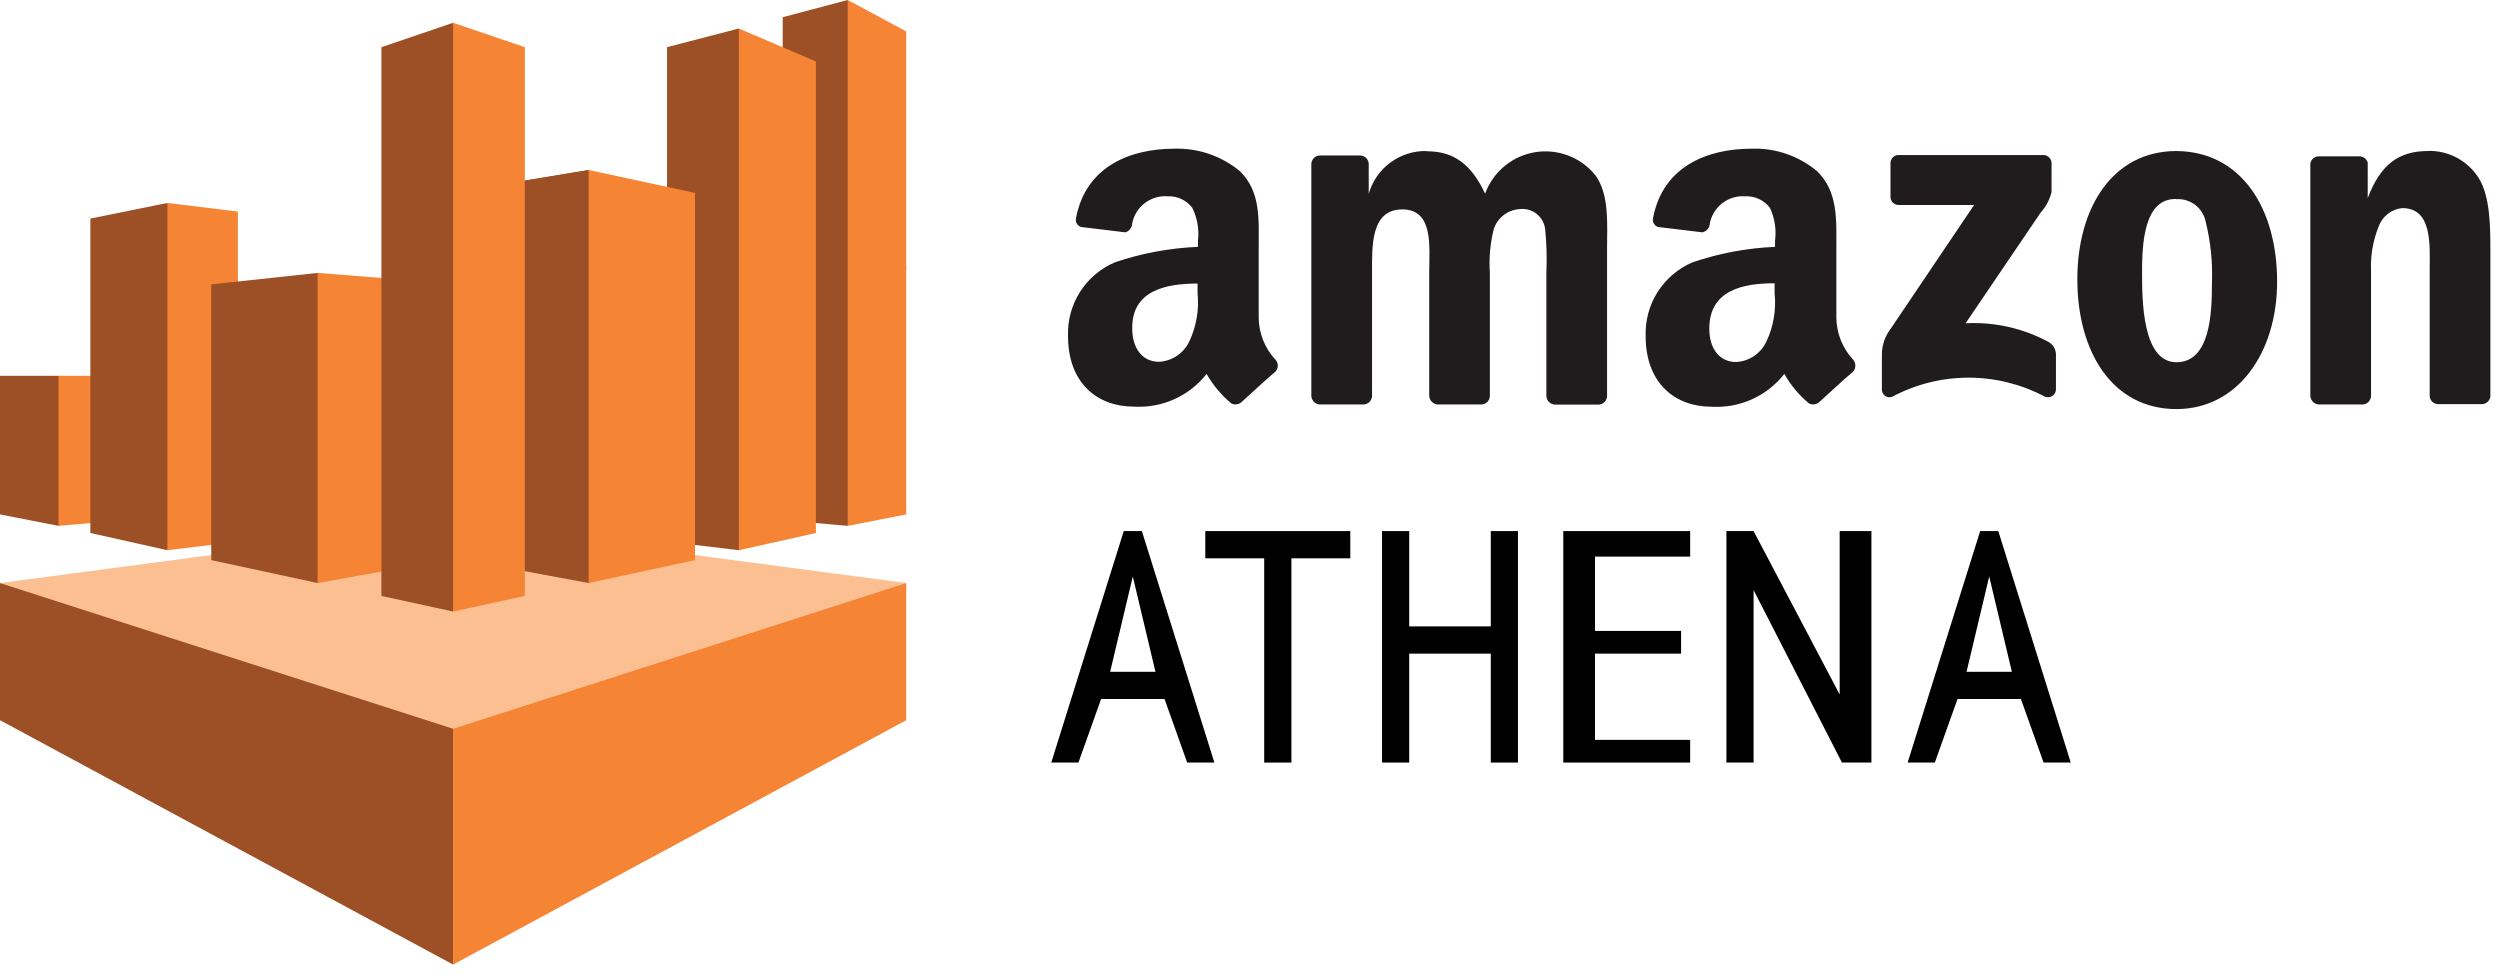
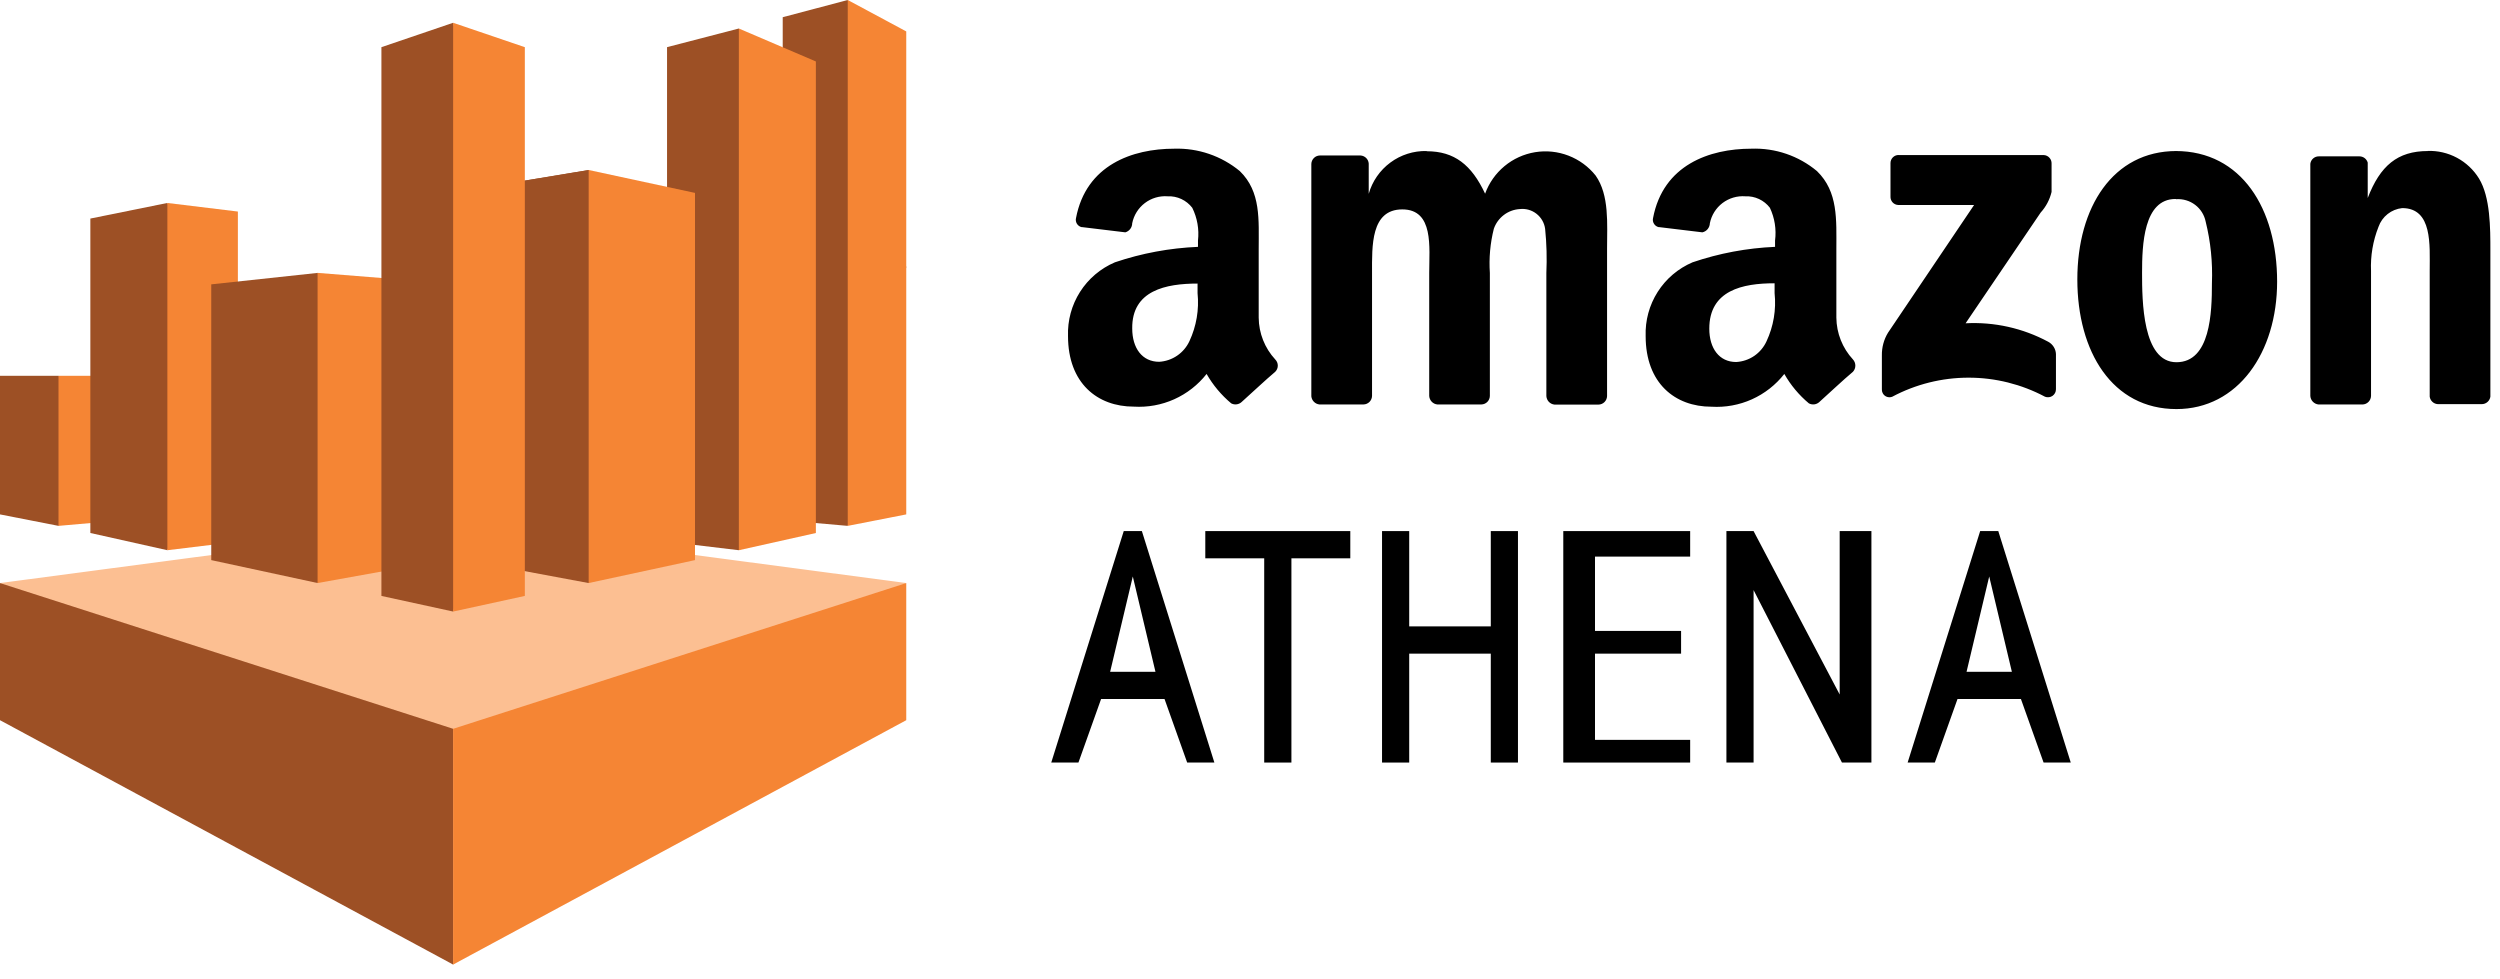
<svg xmlns="http://www.w3.org/2000/svg" width="92" height="36" viewBox="0 0 92 36" fill="none">
-   <path d="M63.532 28.062V19.544H64.532L67.7 25.557V19.544H68.868V28.062H67.784L64.532 21.715V28.062H63.532Z" fill="black" />
-   <path d="M43.211 5.472C41.671 5.472 39.968 6.07 39.597 8.025C39.588 8.06 39.587 8.097 39.593 8.134C39.599 8.17 39.612 8.204 39.631 8.235C39.651 8.267 39.676 8.293 39.706 8.315C39.736 8.336 39.769 8.351 39.805 8.359H39.831L41.412 8.55C41.485 8.529 41.548 8.485 41.594 8.425C41.639 8.365 41.665 8.291 41.665 8.216C41.725 7.919 41.89 7.655 42.131 7.472C42.371 7.29 42.67 7.201 42.971 7.224C43.145 7.216 43.317 7.251 43.474 7.324C43.632 7.398 43.769 7.508 43.875 7.646C44.059 8.018 44.133 8.437 44.086 8.851V9.084C43.045 9.128 42.016 9.319 41.029 9.653C40.501 9.878 40.053 10.257 39.745 10.742C39.437 11.226 39.283 11.793 39.303 12.367C39.303 14.1 40.383 14.964 41.724 14.964C42.234 14.995 42.744 14.902 43.211 14.693C43.678 14.483 44.087 14.164 44.403 13.761C44.638 14.173 44.945 14.539 45.308 14.843C45.368 14.875 45.437 14.889 45.505 14.88C45.572 14.872 45.636 14.844 45.687 14.798C46.021 14.5 46.592 13.963 46.929 13.681C46.989 13.621 47.023 13.54 47.023 13.455C47.023 13.37 46.989 13.288 46.929 13.228C46.542 12.809 46.325 12.261 46.32 11.69V9.171C46.32 8.088 46.409 7.058 45.625 6.296C44.947 5.737 44.089 5.444 43.211 5.472ZM64.447 5.472C62.906 5.472 61.203 6.07 60.832 8.025C60.824 8.06 60.822 8.097 60.828 8.134C60.834 8.17 60.847 8.204 60.867 8.235C60.886 8.267 60.911 8.293 60.941 8.315C60.971 8.336 61.005 8.351 61.041 8.359H61.067L62.648 8.55C62.724 8.533 62.793 8.491 62.843 8.43C62.892 8.37 62.921 8.294 62.923 8.216C62.982 7.919 63.148 7.655 63.388 7.472C63.629 7.29 63.928 7.201 64.229 7.224C64.402 7.216 64.575 7.251 64.732 7.324C64.889 7.398 65.027 7.508 65.132 7.646C65.309 8.022 65.375 8.439 65.322 8.851V9.084C64.288 9.128 63.266 9.32 62.286 9.653C61.758 9.878 61.31 10.258 61.002 10.743C60.694 11.228 60.54 11.795 60.56 12.37C60.56 14.103 61.641 14.967 62.981 14.967C63.492 14.998 64.003 14.905 64.47 14.695C64.937 14.485 65.346 14.165 65.663 13.761C65.897 14.173 66.203 14.539 66.566 14.843C66.627 14.876 66.696 14.889 66.764 14.881C66.832 14.873 66.896 14.844 66.947 14.798C67.28 14.5 67.85 13.963 68.189 13.681C68.246 13.619 68.277 13.539 68.277 13.455C68.277 13.371 68.246 13.29 68.189 13.228C67.801 12.809 67.584 12.261 67.578 11.69V9.171C67.578 8.088 67.65 7.058 66.864 6.296C66.189 5.733 65.33 5.44 64.452 5.472H64.447ZM52.501 5.558C52.022 5.547 51.552 5.696 51.167 5.981C50.781 6.266 50.5 6.671 50.369 7.133V6.02C50.364 5.943 50.33 5.869 50.275 5.814C50.22 5.76 50.147 5.727 50.07 5.722H48.569C48.487 5.724 48.409 5.757 48.351 5.815C48.293 5.874 48.259 5.952 48.257 6.034V14.584C48.265 14.661 48.299 14.733 48.353 14.787C48.407 14.842 48.479 14.876 48.555 14.884H50.178C50.26 14.882 50.339 14.848 50.397 14.79C50.455 14.732 50.489 14.653 50.491 14.571V10.045C50.491 9.053 50.44 7.706 51.606 7.706C52.771 7.706 52.595 9.101 52.595 10.045V14.572C52.6 14.651 52.632 14.725 52.687 14.783C52.741 14.84 52.814 14.876 52.893 14.884H54.516C54.598 14.882 54.676 14.848 54.734 14.79C54.792 14.731 54.825 14.653 54.827 14.571V10.045C54.79 9.499 54.839 8.95 54.973 8.419C55.043 8.218 55.17 8.042 55.34 7.912C55.509 7.783 55.713 7.707 55.926 7.694C56.146 7.668 56.368 7.73 56.543 7.867C56.718 8.004 56.833 8.204 56.861 8.425C56.916 8.964 56.93 9.507 56.906 10.049V14.576C56.911 14.655 56.944 14.73 56.998 14.788C57.053 14.845 57.127 14.881 57.205 14.889H58.827C58.909 14.887 58.988 14.854 59.046 14.795C59.104 14.737 59.138 14.658 59.14 14.576V9.144C59.14 8.239 59.229 7.184 58.719 6.46C58.457 6.131 58.112 5.879 57.721 5.728C57.329 5.577 56.904 5.533 56.49 5.601C56.076 5.669 55.687 5.846 55.364 6.115C55.041 6.383 54.795 6.733 54.652 7.128C54.152 6.061 53.518 5.566 52.505 5.566L52.501 5.558ZM80.093 5.558C77.758 5.558 76.446 7.623 76.446 10.283C76.446 12.945 77.733 15.054 80.093 15.054C82.352 15.054 83.798 12.976 83.798 10.365C83.798 7.677 82.485 5.558 80.062 5.558H80.093ZM89.347 5.558C88.225 5.558 87.588 6.101 87.132 7.287V5.984C87.113 5.918 87.074 5.861 87.02 5.819C86.966 5.778 86.901 5.755 86.833 5.754H85.332C85.255 5.753 85.181 5.781 85.124 5.831C85.066 5.882 85.029 5.952 85.02 6.029V14.572C85.025 14.651 85.058 14.726 85.113 14.783C85.168 14.84 85.241 14.876 85.32 14.885H86.941C87.023 14.883 87.102 14.849 87.16 14.79C87.218 14.732 87.251 14.654 87.254 14.572V9.973C87.23 9.418 87.324 8.864 87.529 8.347C87.594 8.162 87.71 7.998 87.865 7.876C88.019 7.754 88.205 7.679 88.4 7.658C89.522 7.658 89.413 9.018 89.413 9.957V14.597C89.423 14.67 89.458 14.738 89.513 14.788C89.567 14.839 89.637 14.868 89.711 14.872H91.334C91.41 14.871 91.483 14.843 91.54 14.792C91.598 14.742 91.635 14.672 91.646 14.597V9.229C91.646 8.394 91.646 7.251 91.226 6.568C91.028 6.247 90.748 5.984 90.416 5.806C90.083 5.628 89.71 5.541 89.333 5.555L89.347 5.558ZM69.868 5.704C69.829 5.704 69.79 5.711 69.754 5.726C69.718 5.741 69.685 5.763 69.657 5.791C69.629 5.819 69.607 5.852 69.592 5.888C69.577 5.924 69.57 5.963 69.57 6.002V7.23C69.566 7.309 69.593 7.386 69.645 7.445C69.697 7.503 69.771 7.539 69.849 7.543H72.647L69.478 12.245C69.325 12.495 69.248 12.785 69.253 13.08V14.324C69.25 14.371 69.259 14.418 69.28 14.46C69.31 14.524 69.363 14.574 69.429 14.6C69.494 14.626 69.567 14.626 69.632 14.601C70.498 14.139 71.464 13.898 72.445 13.898C73.425 13.898 74.391 14.139 75.257 14.6C75.302 14.617 75.35 14.624 75.398 14.618C75.446 14.613 75.491 14.596 75.531 14.569C75.571 14.541 75.603 14.505 75.626 14.462C75.648 14.42 75.659 14.372 75.659 14.324V13.028C75.655 12.934 75.626 12.842 75.575 12.763C75.524 12.683 75.454 12.618 75.371 12.575C74.439 12.075 73.389 11.841 72.334 11.897L75.096 7.823C75.292 7.608 75.43 7.347 75.498 7.063V6.02C75.501 5.942 75.474 5.865 75.421 5.807C75.369 5.748 75.296 5.712 75.218 5.707H69.868V5.704ZM80.088 7.33C80.337 7.314 80.583 7.388 80.782 7.539C80.981 7.69 81.118 7.908 81.168 8.153C81.352 8.894 81.429 9.658 81.399 10.421C81.399 11.502 81.344 13.33 80.093 13.33C78.842 13.33 78.828 11.067 78.828 10.04C78.828 9.012 78.883 7.323 80.056 7.323L80.088 7.33ZM44.07 10.431V10.788C44.132 11.393 44.028 12.002 43.772 12.553C43.672 12.769 43.516 12.954 43.319 13.088C43.123 13.222 42.894 13.3 42.657 13.314C42.032 13.314 41.666 12.812 41.666 12.087C41.649 10.684 42.91 10.435 44.075 10.435L44.07 10.43V10.431ZM65.305 10.431V10.788C65.369 11.396 65.266 12.009 65.007 12.562C64.908 12.778 64.752 12.963 64.555 13.098C64.359 13.231 64.129 13.309 63.892 13.322C63.268 13.322 62.902 12.821 62.902 12.095C62.902 10.68 64.132 10.425 65.297 10.425L65.305 10.43V10.431Z" fill="#201C1D" />
-   <path d="M57.529 19.544H62.198V20.483H58.696V23.218H61.864V24.054H58.696V27.227H62.198V28.062H57.529V19.544ZM55.861 28.062H54.861V24.054H51.859V28.062H50.859V19.544H51.859V23.051H54.861V19.544H55.861V28.062ZM47.524 28.062H46.523V20.546H44.355V19.544H49.691V20.546H47.524V28.062Z" fill="black" />
-   <path fill-rule="evenodd" clip-rule="evenodd" d="M41.354 19.544L38.686 28.062H39.686L40.52 25.724H42.855L43.688 28.062H44.689L42.021 19.544H41.354ZM41.687 21.214L40.853 24.722H42.521L41.687 21.214ZM72.87 19.544L70.201 28.062H71.202L72.036 25.724H74.37L75.204 28.062H76.204L73.537 19.544H72.87ZM73.203 21.214L72.369 24.722H74.037L73.203 21.214Z" fill="black" />
+   <path d="M63.532 28.062V19.544H64.532L67.7 25.557V19.544H68.868V28.062H67.784L64.532 21.715V28.062H63.532Z" fill="currentColor" />
+   <path d="M43.211 5.472C41.671 5.472 39.968 6.07 39.597 8.025C39.588 8.06 39.587 8.097 39.593 8.134C39.599 8.17 39.612 8.204 39.631 8.235C39.651 8.267 39.676 8.293 39.706 8.315C39.736 8.336 39.769 8.351 39.805 8.359H39.831L41.412 8.55C41.485 8.529 41.548 8.485 41.594 8.425C41.639 8.365 41.665 8.291 41.665 8.216C41.725 7.919 41.89 7.655 42.131 7.472C42.371 7.29 42.67 7.201 42.971 7.224C43.145 7.216 43.317 7.251 43.474 7.324C43.632 7.398 43.769 7.508 43.875 7.646C44.059 8.018 44.133 8.437 44.086 8.851V9.084C43.045 9.128 42.016 9.319 41.029 9.653C40.501 9.878 40.053 10.257 39.745 10.742C39.437 11.226 39.283 11.793 39.303 12.367C39.303 14.1 40.383 14.964 41.724 14.964C42.234 14.995 42.744 14.902 43.211 14.693C43.678 14.483 44.087 14.164 44.403 13.761C44.638 14.173 44.945 14.539 45.308 14.843C45.368 14.875 45.437 14.889 45.505 14.88C45.572 14.872 45.636 14.844 45.687 14.798C46.021 14.5 46.592 13.963 46.929 13.681C46.989 13.621 47.023 13.54 47.023 13.455C47.023 13.37 46.989 13.288 46.929 13.228C46.542 12.809 46.325 12.261 46.32 11.69V9.171C46.32 8.088 46.409 7.058 45.625 6.296C44.947 5.737 44.089 5.444 43.211 5.472ZM64.447 5.472C62.906 5.472 61.203 6.07 60.832 8.025C60.824 8.06 60.822 8.097 60.828 8.134C60.834 8.17 60.847 8.204 60.867 8.235C60.886 8.267 60.911 8.293 60.941 8.315C60.971 8.336 61.005 8.351 61.041 8.359H61.067L62.648 8.55C62.724 8.533 62.793 8.491 62.843 8.43C62.892 8.37 62.921 8.294 62.923 8.216C62.982 7.919 63.148 7.655 63.388 7.472C63.629 7.29 63.928 7.201 64.229 7.224C64.402 7.216 64.575 7.251 64.732 7.324C64.889 7.398 65.027 7.508 65.132 7.646C65.309 8.022 65.375 8.439 65.322 8.851V9.084C64.288 9.128 63.266 9.32 62.286 9.653C61.758 9.878 61.31 10.258 61.002 10.743C60.694 11.228 60.54 11.795 60.56 12.37C60.56 14.103 61.641 14.967 62.981 14.967C63.492 14.998 64.003 14.905 64.47 14.695C64.937 14.485 65.346 14.165 65.663 13.761C65.897 14.173 66.203 14.539 66.566 14.843C66.627 14.876 66.696 14.889 66.764 14.881C66.832 14.873 66.896 14.844 66.947 14.798C67.28 14.5 67.85 13.963 68.189 13.681C68.246 13.619 68.277 13.539 68.277 13.455C68.277 13.371 68.246 13.29 68.189 13.228C67.801 12.809 67.584 12.261 67.578 11.69V9.171C67.578 8.088 67.65 7.058 66.864 6.296C66.189 5.733 65.33 5.44 64.452 5.472H64.447ZM52.501 5.558C52.022 5.547 51.552 5.696 51.167 5.981C50.781 6.266 50.5 6.671 50.369 7.133V6.02C50.364 5.943 50.33 5.869 50.275 5.814C50.22 5.76 50.147 5.727 50.07 5.722H48.569C48.487 5.724 48.409 5.757 48.351 5.815C48.293 5.874 48.259 5.952 48.257 6.034V14.584C48.265 14.661 48.299 14.733 48.353 14.787C48.407 14.842 48.479 14.876 48.555 14.884H50.178C50.26 14.882 50.339 14.848 50.397 14.79C50.455 14.732 50.489 14.653 50.491 14.571V10.045C50.491 9.053 50.44 7.706 51.606 7.706C52.771 7.706 52.595 9.101 52.595 10.045V14.572C52.6 14.651 52.632 14.725 52.687 14.783C52.741 14.84 52.814 14.876 52.893 14.884H54.516C54.598 14.882 54.676 14.848 54.734 14.79C54.792 14.731 54.825 14.653 54.827 14.571V10.045C54.79 9.499 54.839 8.95 54.973 8.419C55.043 8.218 55.17 8.042 55.34 7.912C55.509 7.783 55.713 7.707 55.926 7.694C56.146 7.668 56.368 7.73 56.543 7.867C56.718 8.004 56.833 8.204 56.861 8.425C56.916 8.964 56.93 9.507 56.906 10.049V14.576C56.911 14.655 56.944 14.73 56.998 14.788C57.053 14.845 57.127 14.881 57.205 14.889H58.827C58.909 14.887 58.988 14.854 59.046 14.795C59.104 14.737 59.138 14.658 59.14 14.576V9.144C59.14 8.239 59.229 7.184 58.719 6.46C58.457 6.131 58.112 5.879 57.721 5.728C57.329 5.577 56.904 5.533 56.49 5.601C56.076 5.669 55.687 5.846 55.364 6.115C55.041 6.383 54.795 6.733 54.652 7.128C54.152 6.061 53.518 5.566 52.505 5.566L52.501 5.558ZM80.093 5.558C77.758 5.558 76.446 7.623 76.446 10.283C76.446 12.945 77.733 15.054 80.093 15.054C82.352 15.054 83.798 12.976 83.798 10.365C83.798 7.677 82.485 5.558 80.062 5.558H80.093ZM89.347 5.558C88.225 5.558 87.588 6.101 87.132 7.287V5.984C87.113 5.918 87.074 5.861 87.02 5.819C86.966 5.778 86.901 5.755 86.833 5.754H85.332C85.255 5.753 85.181 5.781 85.124 5.831C85.066 5.882 85.029 5.952 85.02 6.029V14.572C85.025 14.651 85.058 14.726 85.113 14.783C85.168 14.84 85.241 14.876 85.32 14.885H86.941C87.023 14.883 87.102 14.849 87.16 14.79C87.218 14.732 87.251 14.654 87.254 14.572V9.973C87.23 9.418 87.324 8.864 87.529 8.347C87.594 8.162 87.71 7.998 87.865 7.876C88.019 7.754 88.205 7.679 88.4 7.658C89.522 7.658 89.413 9.018 89.413 9.957V14.597C89.423 14.67 89.458 14.738 89.513 14.788C89.567 14.839 89.637 14.868 89.711 14.872H91.334C91.41 14.871 91.483 14.843 91.54 14.792C91.598 14.742 91.635 14.672 91.646 14.597V9.229C91.646 8.394 91.646 7.251 91.226 6.568C91.028 6.247 90.748 5.984 90.416 5.806C90.083 5.628 89.71 5.541 89.333 5.555L89.347 5.558ZM69.868 5.704C69.829 5.704 69.79 5.711 69.754 5.726C69.718 5.741 69.685 5.763 69.657 5.791C69.629 5.819 69.607 5.852 69.592 5.888C69.577 5.924 69.57 5.963 69.57 6.002V7.23C69.566 7.309 69.593 7.386 69.645 7.445C69.697 7.503 69.771 7.539 69.849 7.543H72.647L69.478 12.245C69.325 12.495 69.248 12.785 69.253 13.08V14.324C69.25 14.371 69.259 14.418 69.28 14.46C69.31 14.524 69.363 14.574 69.429 14.6C69.494 14.626 69.567 14.626 69.632 14.601C70.498 14.139 71.464 13.898 72.445 13.898C73.425 13.898 74.391 14.139 75.257 14.6C75.302 14.617 75.35 14.624 75.398 14.618C75.446 14.613 75.491 14.596 75.531 14.569C75.571 14.541 75.603 14.505 75.626 14.462C75.648 14.42 75.659 14.372 75.659 14.324V13.028C75.655 12.934 75.626 12.842 75.575 12.763C75.524 12.683 75.454 12.618 75.371 12.575C74.439 12.075 73.389 11.841 72.334 11.897L75.096 7.823C75.292 7.608 75.43 7.347 75.498 7.063V6.02C75.501 5.942 75.474 5.865 75.421 5.807C75.369 5.748 75.296 5.712 75.218 5.707H69.868V5.704ZM80.088 7.33C80.337 7.314 80.583 7.388 80.782 7.539C80.981 7.69 81.118 7.908 81.168 8.153C81.352 8.894 81.429 9.658 81.399 10.421C81.399 11.502 81.344 13.33 80.093 13.33C78.842 13.33 78.828 11.067 78.828 10.04C78.828 9.012 78.883 7.323 80.056 7.323L80.088 7.33ZM44.07 10.431V10.788C44.132 11.393 44.028 12.002 43.772 12.553C43.672 12.769 43.516 12.954 43.319 13.088C43.123 13.222 42.894 13.3 42.657 13.314C42.032 13.314 41.666 12.812 41.666 12.087C41.649 10.684 42.91 10.435 44.075 10.435L44.07 10.43V10.431ZM65.305 10.431V10.788C65.369 11.396 65.266 12.009 65.007 12.562C64.908 12.778 64.752 12.963 64.555 13.098C64.359 13.231 64.129 13.309 63.892 13.322C63.268 13.322 62.902 12.821 62.902 12.095C62.902 10.68 64.132 10.425 65.297 10.425L65.305 10.43V10.431Z" fill="currentColor" />
+   <path d="M57.529 19.544H62.198V20.483H58.696V23.218H61.864V24.054H58.696V27.227H62.198V28.062H57.529V19.544ZM55.861 28.062H54.861V24.054H51.859V28.062H50.859V19.544H51.859V23.051H54.861V19.544H55.861V28.062ZM47.524 28.062H46.523V20.546H44.355V19.544H49.691V20.546H47.524V28.062Z" fill="currentColor" />
+   <path fill-rule="evenodd" clip-rule="evenodd" d="M41.354 19.544L38.686 28.062H39.686L40.52 25.724H42.855L43.688 28.062H44.689L42.021 19.544H41.354ZM41.687 21.214L40.853 24.722H42.521L41.687 21.214ZM72.87 19.544L70.201 28.062H71.202L72.036 25.724H74.37L75.204 28.062H76.204L73.537 19.544H72.87ZM73.203 21.214L72.369 24.722H74.037L73.203 21.214Z" fill="currentColor" />
  <path fill-rule="evenodd" clip-rule="evenodd" d="M33.35 21.456L16.675 19.246L0 21.456L16.675 35.496L33.35 21.456Z" fill="#FCBF92" />
  <path fill-rule="evenodd" clip-rule="evenodd" d="M0 21.457L16.675 26.82V35.496L0 26.503V21.457Z" fill="#9D5025" />
  <path fill-rule="evenodd" clip-rule="evenodd" d="M33.35 21.457L16.675 26.82V35.496L33.35 26.503V21.457Z" fill="#F58534" />
  <path fill-rule="evenodd" clip-rule="evenodd" d="M2.153 13.829H0V18.93L2.153 19.352L4.546 16.62L2.153 13.829Z" fill="#9D5025" />
  <path fill-rule="evenodd" clip-rule="evenodd" d="M4.546 19.141L2.153 19.352V13.829H4.546V19.141Z" fill="#F58534" />
  <path fill-rule="evenodd" clip-rule="evenodd" d="M6.159 7.469L3.325 8.043V19.614L6.159 20.248L8.754 13.829L6.159 7.469Z" fill="#9D5025" />
  <path fill-rule="evenodd" clip-rule="evenodd" d="M8.754 19.932L6.159 20.248V7.469L8.754 7.785V19.932Z" fill="#F58534" />
  <path fill-rule="evenodd" clip-rule="evenodd" d="M11.687 10.043L7.774 10.464V20.612L11.687 21.456L15.841 15.723L11.687 10.043Z" fill="#9D5025" />
  <path fill-rule="evenodd" clip-rule="evenodd" d="M14.326 20.981L11.687 21.456V10.042L14.326 10.253V20.981Z" fill="#F58534" />
  <path fill-rule="evenodd" clip-rule="evenodd" d="M16.675 0.838L14.036 1.736V21.93L16.675 22.505L19.314 11.672L16.675 0.838Z" fill="#9D5025" />
  <path fill-rule="evenodd" clip-rule="evenodd" d="M19.117 20.982L21.663 21.457L25.576 13.83L21.663 6.256L19.117 6.678V20.982Z" fill="#9D5025" />
  <path fill-rule="evenodd" clip-rule="evenodd" d="M25.576 13.83L21.663 6.256L19.117 6.678" fill="#9D5025" />
  <path fill-rule="evenodd" clip-rule="evenodd" d="M24.547 19.932L27.19 20.248L30.024 10.623L27.19 1.049L24.547 1.735V19.932Z" fill="#9D5025" />
  <path fill-rule="evenodd" clip-rule="evenodd" d="M28.804 19.141L31.197 19.352L33.35 9.83L31.197 0L28.804 0.633V19.141Z" fill="#9D5025" />
  <path fill-rule="evenodd" clip-rule="evenodd" d="M16.675 0.838L19.314 1.736V21.93L16.675 22.505V0.838ZM25.576 7.099L21.663 6.256V21.456L25.576 20.612V7.099ZM30.024 2.262L27.19 1.049V20.248L30.024 19.615V2.263V2.262ZM33.35 1.156L31.197 0V19.352L33.35 18.93V1.156Z" fill="#F58534" />
</svg>
